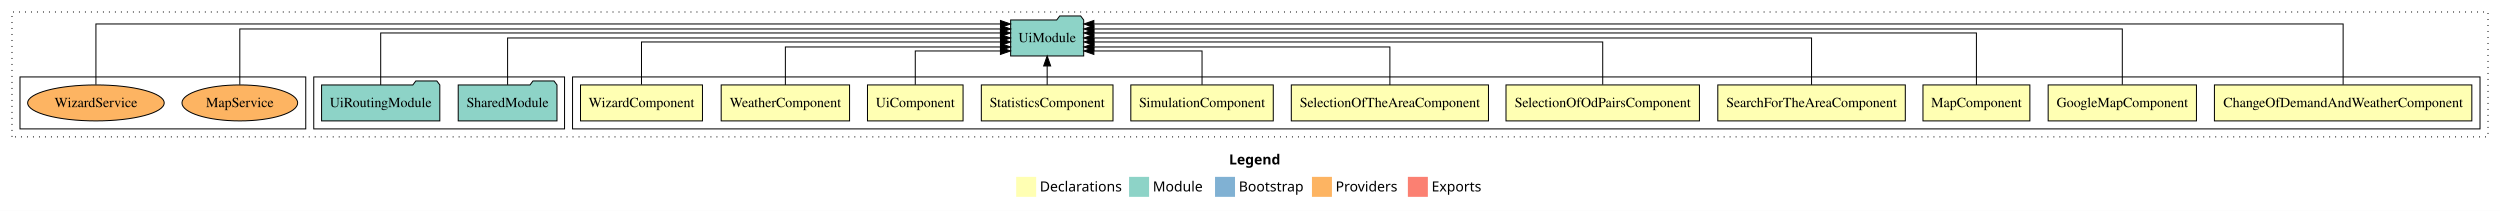
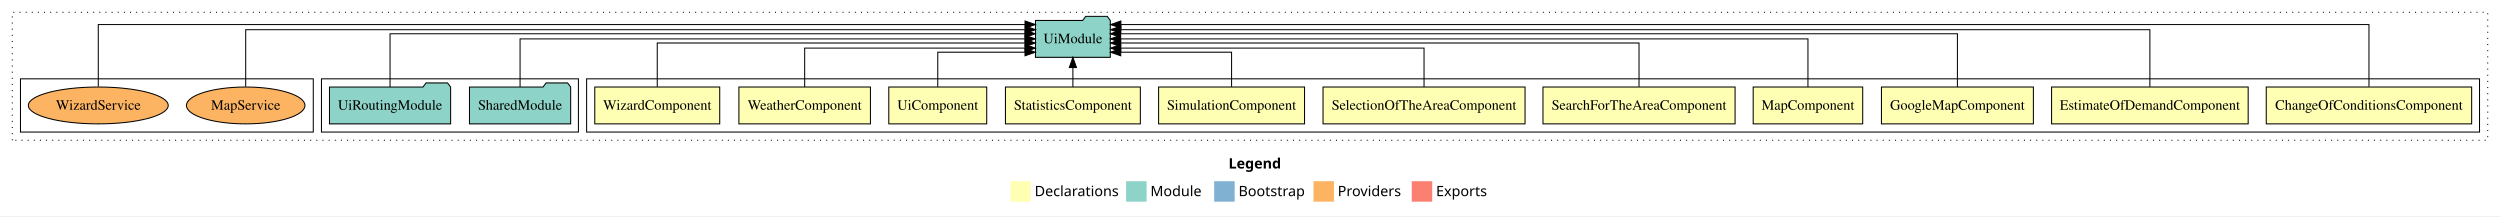
- <svg xmlns="http://www.w3.org/2000/svg" width="2502pt" height="211pt" viewBox="0.00 0.00 2502.00 211.00">
+ <svg xmlns="http://www.w3.org/2000/svg" width="2442pt" height="211pt" viewBox="0.00 0.00 2442.00 211.00">
  <g id="graph0" class="graph" transform="scale(1 1) rotate(0) translate(4 207)">
-     <polygon fill="#ffffff" stroke="transparent" points="-4,4 -4,-207 2498,-207 2498,4 -4,4" />
-     <text text-anchor="start" x="1226.009" y="-42.4" font-family="sans-serif" font-weight="bold" font-size="14.00" fill="#000000">Legend</text>
-     <polygon fill="#ffffb3" stroke="transparent" points="1013,-10 1013,-30 1033,-30 1033,-10 1013,-10" />
-     <text text-anchor="start" x="1036.629" y="-15.4" font-family="sans-serif" font-size="14.00" fill="#000000">  Declarations</text>
-     <polygon fill="#8dd3c7" stroke="transparent" points="1126,-10 1126,-30 1146,-30 1146,-10 1126,-10" />
-     <text text-anchor="start" x="1149.725" y="-15.4" font-family="sans-serif" font-size="14.00" fill="#000000">  Module</text>
-     <polygon fill="#80b1d3" stroke="transparent" points="1212,-10 1212,-30 1232,-30 1232,-10 1212,-10" />
-     <text text-anchor="start" x="1235.781" y="-15.4" font-family="sans-serif" font-size="14.00" fill="#000000">  Bootstrap</text>
-     <polygon fill="#fdb462" stroke="transparent" points="1309,-10 1309,-30 1329,-30 1329,-10 1309,-10" />
-     <text text-anchor="start" x="1332.673" y="-15.4" font-family="sans-serif" font-size="14.00" fill="#000000">  Providers</text>
-     <polygon fill="#fb8072" stroke="transparent" points="1405,-10 1405,-30 1425,-30 1425,-10 1405,-10" />
-     <text text-anchor="start" x="1428.726" y="-15.4" font-family="sans-serif" font-size="14.00" fill="#000000">  Exports</text>
+     <polygon fill="#ffffff" stroke="transparent" points="-4,4 -4,-207 2438,-207 2438,4 -4,4" />
+     <text text-anchor="start" x="1196.009" y="-42.4" font-family="sans-serif" font-weight="bold" font-size="14.00" fill="#000000">Legend</text>
+     <polygon fill="#ffffb3" stroke="transparent" points="983,-10 983,-30 1003,-30 1003,-10 983,-10" />
+     <text text-anchor="start" x="1006.629" y="-15.4" font-family="sans-serif" font-size="14.00" fill="#000000">  Declarations</text>
+     <polygon fill="#8dd3c7" stroke="transparent" points="1096,-10 1096,-30 1116,-30 1116,-10 1096,-10" />
+     <text text-anchor="start" x="1119.725" y="-15.4" font-family="sans-serif" font-size="14.00" fill="#000000">  Module</text>
+     <polygon fill="#80b1d3" stroke="transparent" points="1182,-10 1182,-30 1202,-30 1202,-10 1182,-10" />
+     <text text-anchor="start" x="1205.781" y="-15.4" font-family="sans-serif" font-size="14.00" fill="#000000">  Bootstrap</text>
+     <polygon fill="#fdb462" stroke="transparent" points="1279,-10 1279,-30 1299,-30 1299,-10 1279,-10" />
+     <text text-anchor="start" x="1302.673" y="-15.4" font-family="sans-serif" font-size="14.00" fill="#000000">  Providers</text>
+     <polygon fill="#fb8072" stroke="transparent" points="1375,-10 1375,-30 1395,-30 1395,-10 1375,-10" />
+     <text text-anchor="start" x="1398.726" y="-15.4" font-family="sans-serif" font-size="14.00" fill="#000000">  Exports</text>
    <g id="clust1" class="cluster">
-       <polygon fill="none" stroke="#000000" stroke-dasharray="1,5" points="8,-70 8,-195 2486,-195 2486,-70 8,-70" />
+       <polygon fill="none" stroke="#000000" stroke-dasharray="1,5" points="8,-70 8,-195 2426,-195 2426,-70 8,-70" />
    </g>
    <g id="clust2" class="cluster">
-       <polygon fill="none" stroke="#000000" points="569,-78 569,-130 2478,-130 2478,-78 569,-78" />
+       <polygon fill="none" stroke="#000000" points="569,-78 569,-130 2418,-130 2418,-78 569,-78" />
    </g>
    <g id="clust14" class="cluster">
      <polygon fill="none" stroke="#000000" points="310,-78 310,-130 561,-130 561,-78 310,-78" />
    </g>
    <g id="clust17" class="cluster">
      <polygon fill="none" stroke="#000000" points="16,-78 16,-130 302,-130 302,-78 16,-78" />
    </g>
    <g id="node1" class="node">
-       <polygon fill="#ffffb3" stroke="#000000" points="2469.808,-122 2212.192,-122 2212.192,-86 2469.808,-86 2469.808,-122" />
-       <text text-anchor="middle" x="2341" y="-99.8" font-family="Times,serif" font-size="14.00" fill="#000000">ChangeOfDemandAndWeatherComponent</text>
+       <polygon fill="#ffffb3" stroke="#000000" points="2410.319,-122 2209.681,-122 2209.681,-86 2410.319,-86 2410.319,-122" />
+       <text text-anchor="middle" x="2310" y="-99.8" font-family="Times,serif" font-size="14.00" fill="#000000">ChangeOfConditionsComponent</text>
    </g>
    <g id="node12" class="node">
      <polygon fill="#8dd3c7" stroke="#000000" points="1080.548,-187 1077.548,-191 1056.548,-191 1053.548,-187 1007.452,-187 1007.452,-151 1080.548,-151 1080.548,-187" />
      <text text-anchor="middle" x="1044" y="-164.8" font-family="Times,serif" font-size="14.00" fill="#000000">UiModule</text>
    </g>
    <g id="edge1" class="edge">
-       <path fill="none" stroke="#000000" d="M2341,-122.323C2341,-145.66 2341,-183 2341,-183 2341,-183 1090.727,-183 1090.727,-183" />
-       <polygon fill="#000000" stroke="#000000" points="1090.727,-179.5 1080.727,-183 1090.727,-186.5 1090.727,-179.5" />
+       <path fill="none" stroke="#000000" d="M2310,-122.323C2310,-145.66 2310,-183 2310,-183 2310,-183 1090.863,-183 1090.863,-183" />
+       <polygon fill="#000000" stroke="#000000" points="1090.863,-179.5 1080.863,-183 1090.863,-186.5 1090.863,-179.5" />
    </g>
    <g id="node2" class="node">
-       <polygon fill="#ffffb3" stroke="#000000" points="2194.204,-122 2045.796,-122 2045.796,-86 2194.204,-86 2194.204,-122" />
-       <text text-anchor="middle" x="2120" y="-99.8" font-family="Times,serif" font-size="14.00" fill="#000000">GoogleMapComponent</text>
+       <polygon fill="#ffffb3" stroke="#000000" points="2192.015,-122 1999.985,-122 1999.985,-86 2192.015,-86 2192.015,-122" />
+       <text text-anchor="middle" x="2096" y="-99.8" font-family="Times,serif" font-size="14.00" fill="#000000">EstimateOfDemandComponent</text>
    </g>
    <g id="edge2" class="edge">
-       <path fill="none" stroke="#000000" d="M2120,-122.292C2120,-144.206 2120,-178 2120,-178 2120,-178 1090.727,-178 1090.727,-178" />
-       <polygon fill="#000000" stroke="#000000" points="1090.727,-174.5 1080.727,-178 1090.727,-181.5 1090.727,-174.5" />
+       <path fill="none" stroke="#000000" d="M2096,-122.292C2096,-144.206 2096,-178 2096,-178 2096,-178 1090.824,-178 1090.824,-178" />
+       <polygon fill="#000000" stroke="#000000" points="1090.824,-174.5 1080.824,-178 1090.824,-181.5 1090.824,-174.5" />
    </g>
    <g id="node3" class="node">
-       <polygon fill="#ffffb3" stroke="#000000" points="2027.492,-122 1920.508,-122 1920.508,-86 2027.492,-86 2027.492,-122" />
-       <text text-anchor="middle" x="1974" y="-99.8" font-family="Times,serif" font-size="14.00" fill="#000000">MapComponent</text>
+       <polygon fill="#ffffb3" stroke="#000000" points="1982.204,-122 1833.796,-122 1833.796,-86 1982.204,-86 1982.204,-122" />
+       <text text-anchor="middle" x="1908" y="-99.8" font-family="Times,serif" font-size="14.00" fill="#000000">GoogleMapComponent</text>
    </g>
    <g id="edge3" class="edge">
-       <path fill="none" stroke="#000000" d="M1974,-122.027C1974,-142.767 1974,-174 1974,-174 1974,-174 1090.744,-174 1090.744,-174" />
-       <polygon fill="#000000" stroke="#000000" points="1090.744,-170.5 1080.744,-174 1090.744,-177.5 1090.744,-170.5" />
+       <path fill="none" stroke="#000000" d="M1908,-122.027C1908,-142.767 1908,-174 1908,-174 1908,-174 1090.573,-174 1090.573,-174" />
+       <polygon fill="#000000" stroke="#000000" points="1090.573,-170.5 1080.573,-174 1090.573,-177.5 1090.573,-170.5" />
    </g>
    <g id="node4" class="node">
-       <polygon fill="#ffffb3" stroke="#000000" points="1902.826,-122 1715.174,-122 1715.174,-86 1902.826,-86 1902.826,-122" />
-       <text text-anchor="middle" x="1809" y="-99.8" font-family="Times,serif" font-size="14.00" fill="#000000">SearchForTheAreaComponent</text>
+       <polygon fill="#ffffb3" stroke="#000000" points="1815.492,-122 1708.508,-122 1708.508,-86 1815.492,-86 1815.492,-122" />
+       <text text-anchor="middle" x="1762" y="-99.8" font-family="Times,serif" font-size="14.00" fill="#000000">MapComponent</text>
    </g>
    <g id="edge4" class="edge">
-       <path fill="none" stroke="#000000" d="M1809,-122.106C1809,-141.339 1809,-169 1809,-169 1809,-169 1090.64,-169 1090.64,-169" />
-       <polygon fill="#000000" stroke="#000000" points="1090.64,-165.5 1080.64,-169 1090.64,-172.5 1090.64,-165.5" />
+       <path fill="none" stroke="#000000" d="M1762,-122.106C1762,-141.339 1762,-169 1762,-169 1762,-169 1090.593,-169 1090.593,-169" />
+       <polygon fill="#000000" stroke="#000000" points="1090.593,-165.5 1080.593,-169 1090.593,-172.5 1090.593,-165.5" />
    </g>
    <g id="node5" class="node">
-       <polygon fill="#ffffb3" stroke="#000000" points="1696.798,-122 1503.202,-122 1503.202,-86 1696.798,-86 1696.798,-122" />
-       <text text-anchor="middle" x="1600" y="-99.8" font-family="Times,serif" font-size="14.00" fill="#000000">SelectionOfOdPairsComponent</text>
+       <polygon fill="#ffffb3" stroke="#000000" points="1690.826,-122 1503.174,-122 1503.174,-86 1690.826,-86 1690.826,-122" />
+       <text text-anchor="middle" x="1597" y="-99.8" font-family="Times,serif" font-size="14.00" fill="#000000">SearchForTheAreaComponent</text>
    </g>
    <g id="edge5" class="edge">
-       <path fill="none" stroke="#000000" d="M1600,-122.302C1600,-140.27 1600,-165 1600,-165 1600,-165 1090.911,-165 1090.911,-165" />
-       <polygon fill="#000000" stroke="#000000" points="1090.911,-161.5 1080.911,-165 1090.911,-168.5 1090.911,-161.5" />
+       <path fill="none" stroke="#000000" d="M1597,-122.302C1597,-140.27 1597,-165 1597,-165 1597,-165 1090.712,-165 1090.712,-165" />
+       <polygon fill="#000000" stroke="#000000" points="1090.712,-161.5 1080.712,-165 1090.712,-168.5 1090.712,-161.5" />
    </g>
    <g id="node6" class="node">
      <polygon fill="#ffffb3" stroke="#000000" points="1485.661,-122 1288.339,-122 1288.339,-86 1485.661,-86 1485.661,-122" />
      <text text-anchor="middle" x="1387" y="-99.8" font-family="Times,serif" font-size="14.00" fill="#000000">SelectionOfTheAreaComponent</text>
    </g>
    <g id="edge6" class="edge">
      <path fill="none" stroke="#000000" d="M1387,-122.027C1387,-138.398 1387,-160 1387,-160 1387,-160 1090.707,-160 1090.707,-160" />
      <polygon fill="#000000" stroke="#000000" points="1090.707,-156.5 1080.707,-160 1090.707,-163.5 1090.707,-156.5" />
    </g>
    <g id="node7" class="node">
      <polygon fill="#ffffb3" stroke="#000000" points="1270.283,-122 1127.717,-122 1127.717,-86 1270.283,-86 1270.283,-122" />
      <text text-anchor="middle" x="1199" y="-99.8" font-family="Times,serif" font-size="14.00" fill="#000000">SimulationComponent</text>
    </g>
    <g id="edge7" class="edge">
      <path fill="none" stroke="#000000" d="M1199,-122.187C1199,-137.182 1199,-156 1199,-156 1199,-156 1090.733,-156 1090.733,-156" />
      <polygon fill="#000000" stroke="#000000" points="1090.733,-152.5 1080.733,-156 1090.733,-159.5 1090.733,-152.5" />
    </g>
    <g id="node8" class="node">
      <polygon fill="#ffffb3" stroke="#000000" points="1109.886,-122 978.114,-122 978.114,-86 1109.886,-86 1109.886,-122" />
      <text text-anchor="middle" x="1044" y="-99.8" font-family="Times,serif" font-size="14.00" fill="#000000">StatisticsComponent</text>
    </g>
    <g id="edge8" class="edge">
      <path fill="none" stroke="#000000" d="M1044,-122.106C1044,-122.106 1044,-140.991 1044,-140.991" />
      <polygon fill="#000000" stroke="#000000" points="1040.5,-140.991 1044,-150.991 1047.5,-140.991 1040.5,-140.991" />
    </g>
    <g id="node9" class="node">
      <polygon fill="#ffffb3" stroke="#000000" points="959.83,-122 864.17,-122 864.17,-86 959.83,-86 959.83,-122" />
      <text text-anchor="middle" x="912" y="-99.8" font-family="Times,serif" font-size="14.00" fill="#000000">UiComponent</text>
    </g>
    <g id="edge9" class="edge">
      <path fill="none" stroke="#000000" d="M912,-122.187C912,-137.182 912,-156 912,-156 912,-156 997.231,-156 997.231,-156" />
      <polygon fill="#000000" stroke="#000000" points="997.231,-159.5 1007.231,-156 997.231,-152.5 997.231,-159.5" />
    </g>
    <g id="node10" class="node">
      <polygon fill="#ffffb3" stroke="#000000" points="846.242,-122 717.758,-122 717.758,-86 846.242,-86 846.242,-122" />
      <text text-anchor="middle" x="782" y="-99.8" font-family="Times,serif" font-size="14.00" fill="#000000">WeatherComponent</text>
    </g>
    <g id="edge10" class="edge">
      <path fill="none" stroke="#000000" d="M782,-122.027C782,-138.398 782,-160 782,-160 782,-160 997.294,-160 997.294,-160" />
      <polygon fill="#000000" stroke="#000000" points="997.294,-163.5 1007.294,-160 997.294,-156.5 997.294,-163.5" />
    </g>
    <g id="node11" class="node">
      <polygon fill="#ffffb3" stroke="#000000" points="699.028,-122 576.972,-122 576.972,-86 699.028,-86 699.028,-122" />
      <text text-anchor="middle" x="638" y="-99.8" font-family="Times,serif" font-size="14.00" fill="#000000">WizardComponent</text>
    </g>
    <g id="edge11" class="edge">
      <path fill="none" stroke="#000000" d="M638,-122.302C638,-140.27 638,-165 638,-165 638,-165 997.254,-165 997.254,-165" />
      <polygon fill="#000000" stroke="#000000" points="997.254,-168.5 1007.254,-165 997.254,-161.5 997.254,-168.5" />
    </g>
    <g id="node13" class="node">
      <polygon fill="#8dd3c7" stroke="#000000" points="553.423,-122 550.423,-126 529.423,-126 526.423,-122 454.577,-122 454.577,-86 553.423,-86 553.423,-122" />
      <text text-anchor="middle" x="504" y="-99.8" font-family="Times,serif" font-size="14.00" fill="#000000">SharedModule</text>
    </g>
    <g id="edge12" class="edge">
      <path fill="none" stroke="#000000" d="M504,-122.106C504,-141.339 504,-169 504,-169 504,-169 997.308,-169 997.308,-169" />
      <polygon fill="#000000" stroke="#000000" points="997.308,-172.5 1007.308,-169 997.308,-165.5 997.308,-172.5" />
    </g>
    <g id="node14" class="node">
      <polygon fill="#8dd3c7" stroke="#000000" points="436.165,-122 433.165,-126 412.165,-126 409.165,-122 317.835,-122 317.835,-86 436.165,-86 436.165,-122" />
      <text text-anchor="middle" x="377" y="-99.8" font-family="Times,serif" font-size="14.00" fill="#000000">UiRoutingModule</text>
    </g>
    <g id="edge13" class="edge">
      <path fill="none" stroke="#000000" d="M377,-122.027C377,-142.767 377,-174 377,-174 377,-174 997.189,-174 997.189,-174" />
      <polygon fill="#000000" stroke="#000000" points="997.189,-177.5 1007.189,-174 997.189,-170.5 997.189,-177.5" />
    </g>
    <g id="node15" class="node">
      <ellipse fill="#fdb462" stroke="#000000" cx="236" cy="-104" rx="57.883" ry="18" />
      <text text-anchor="middle" x="236" y="-99.8" font-family="Times,serif" font-size="14.00" fill="#000000">MapService</text>
    </g>
    <g id="edge14" class="edge">
      <path fill="none" stroke="#000000" d="M236,-122.292C236,-144.206 236,-178 236,-178 236,-178 997.448,-178 997.448,-178" />
      <polygon fill="#000000" stroke="#000000" points="997.448,-181.5 1007.448,-178 997.448,-174.5 997.448,-181.5" />
    </g>
    <g id="node16" class="node">
      <ellipse fill="#fdb462" stroke="#000000" cx="92" cy="-104" rx="68.315" ry="18" />
      <text text-anchor="middle" x="92" y="-99.8" font-family="Times,serif" font-size="14.00" fill="#000000">WizardService</text>
    </g>
    <g id="edge15" class="edge">
      <path fill="none" stroke="#000000" d="M92,-122.323C92,-145.66 92,-183 92,-183 92,-183 997.264,-183 997.264,-183" />
      <polygon fill="#000000" stroke="#000000" points="997.264,-186.5 1007.264,-183 997.264,-179.5 997.264,-186.5" />
    </g>
  </g>
</svg>
